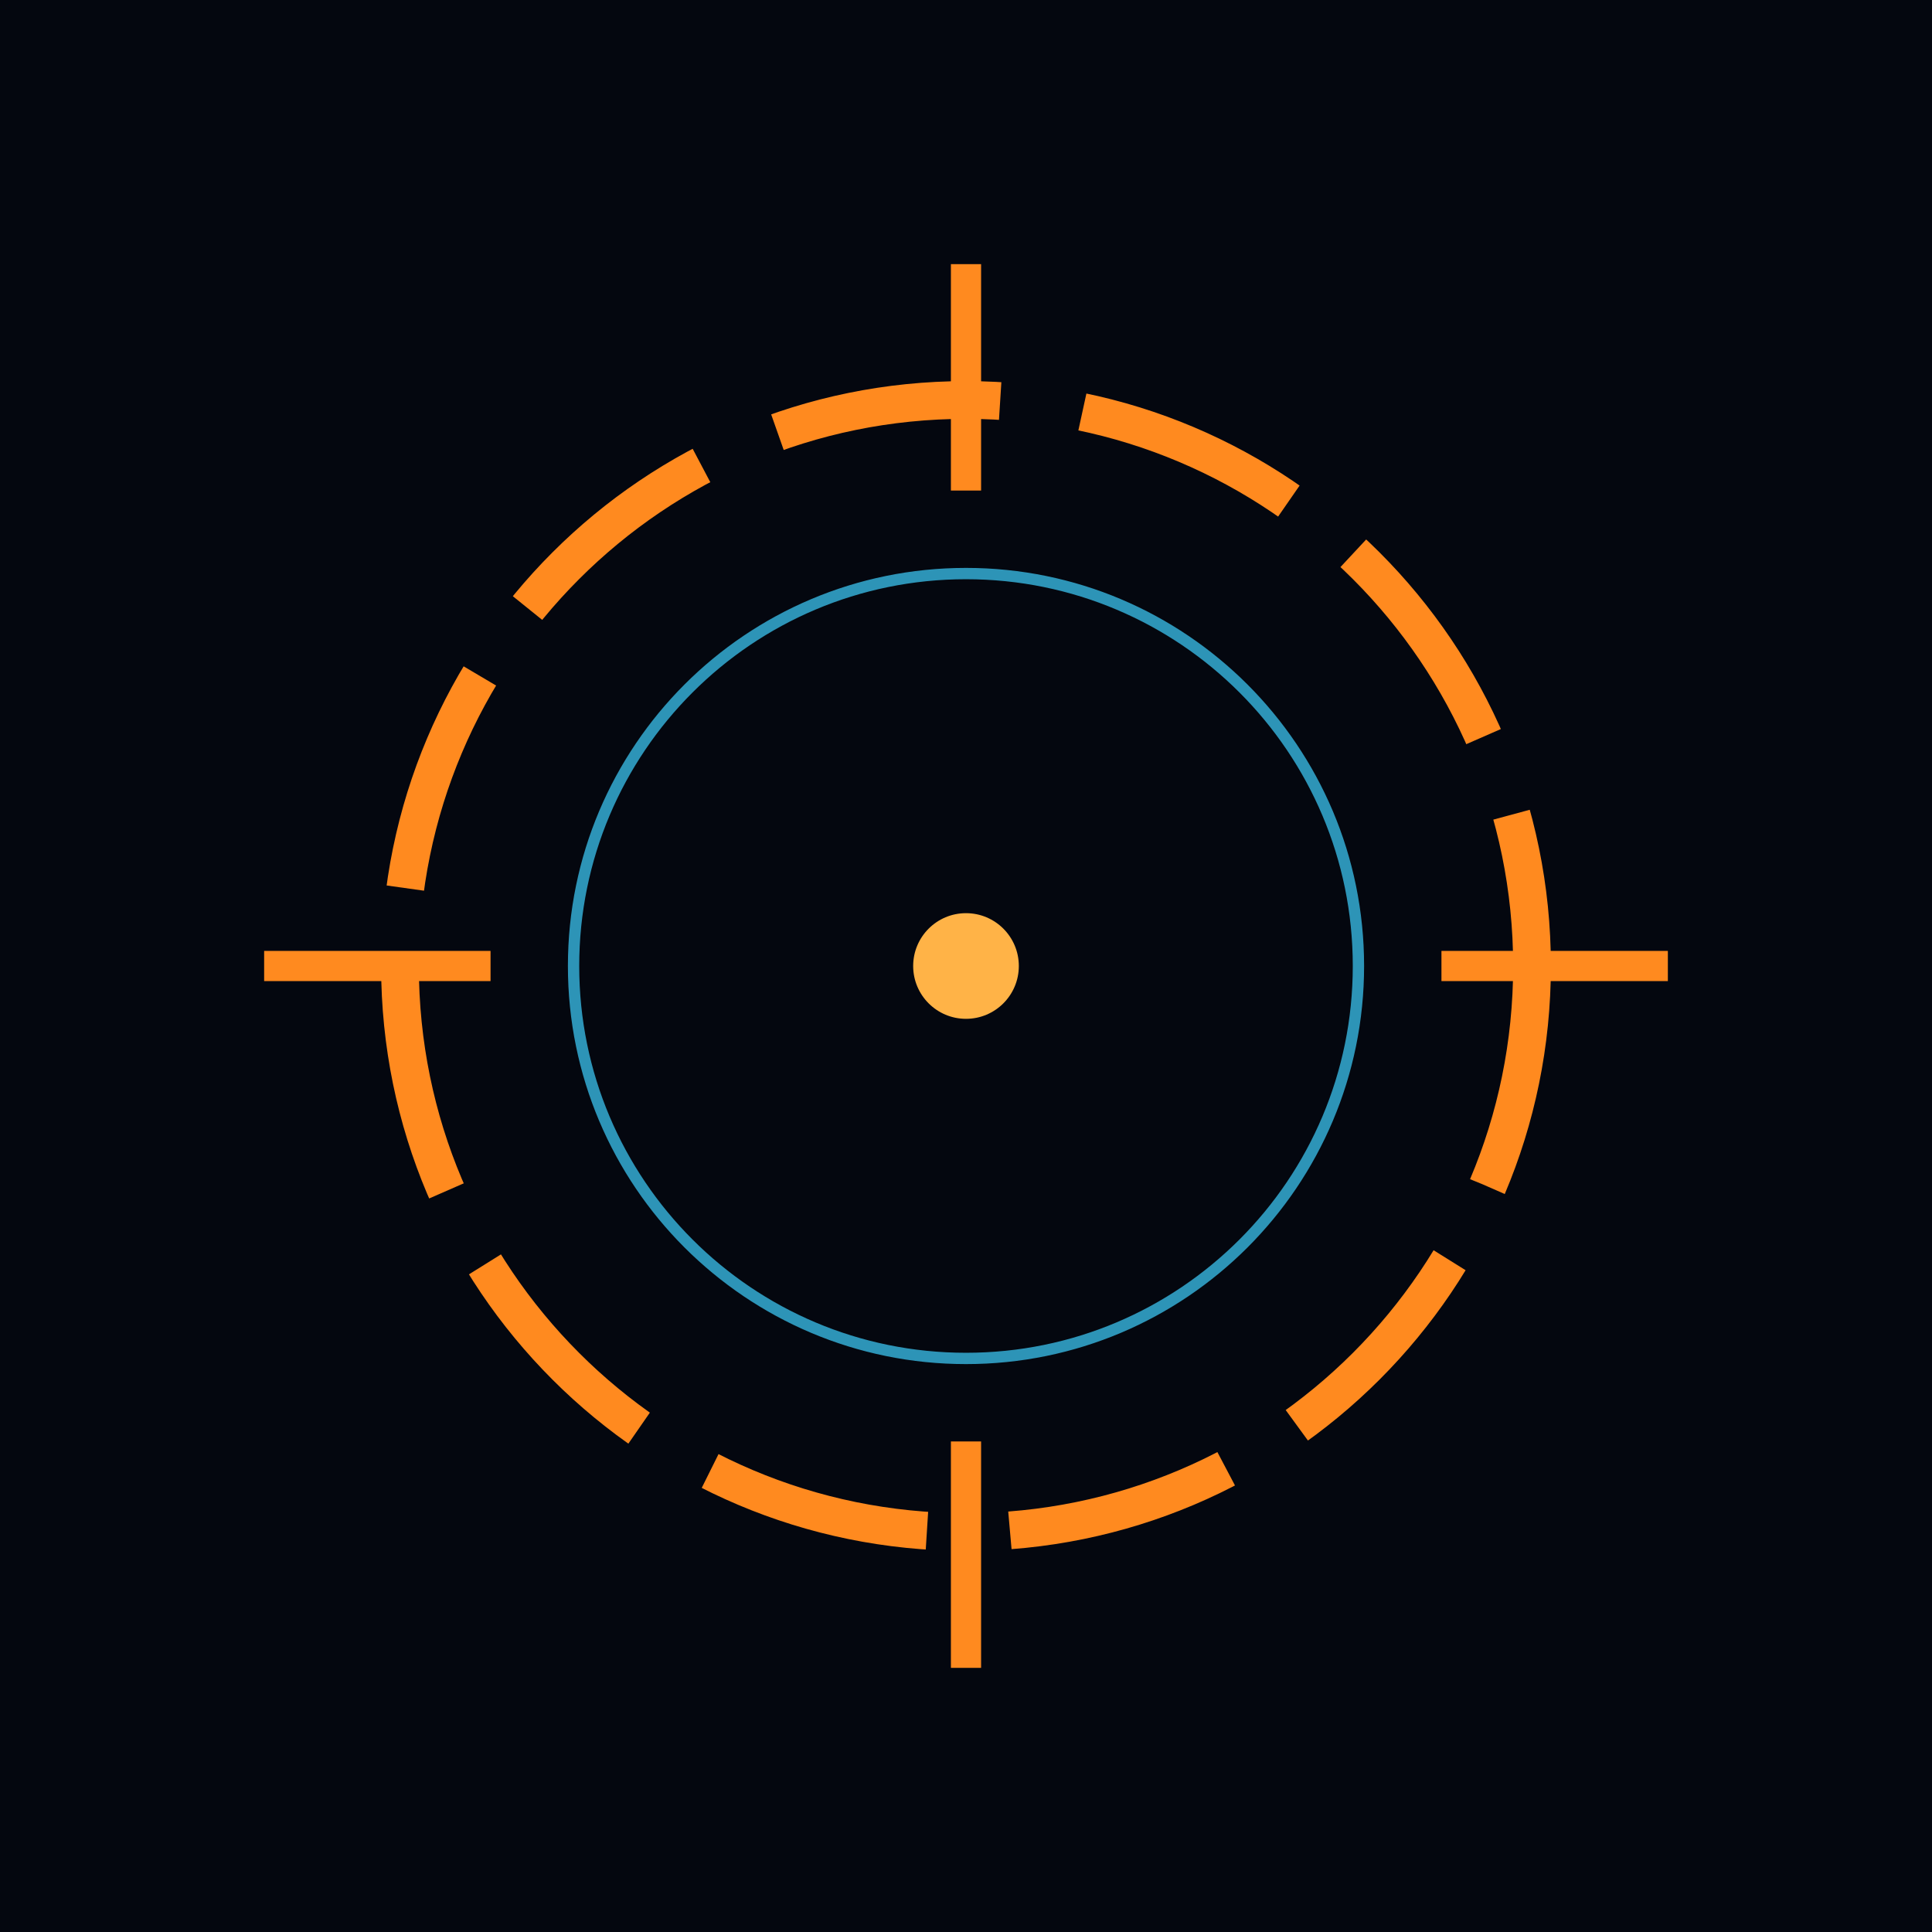
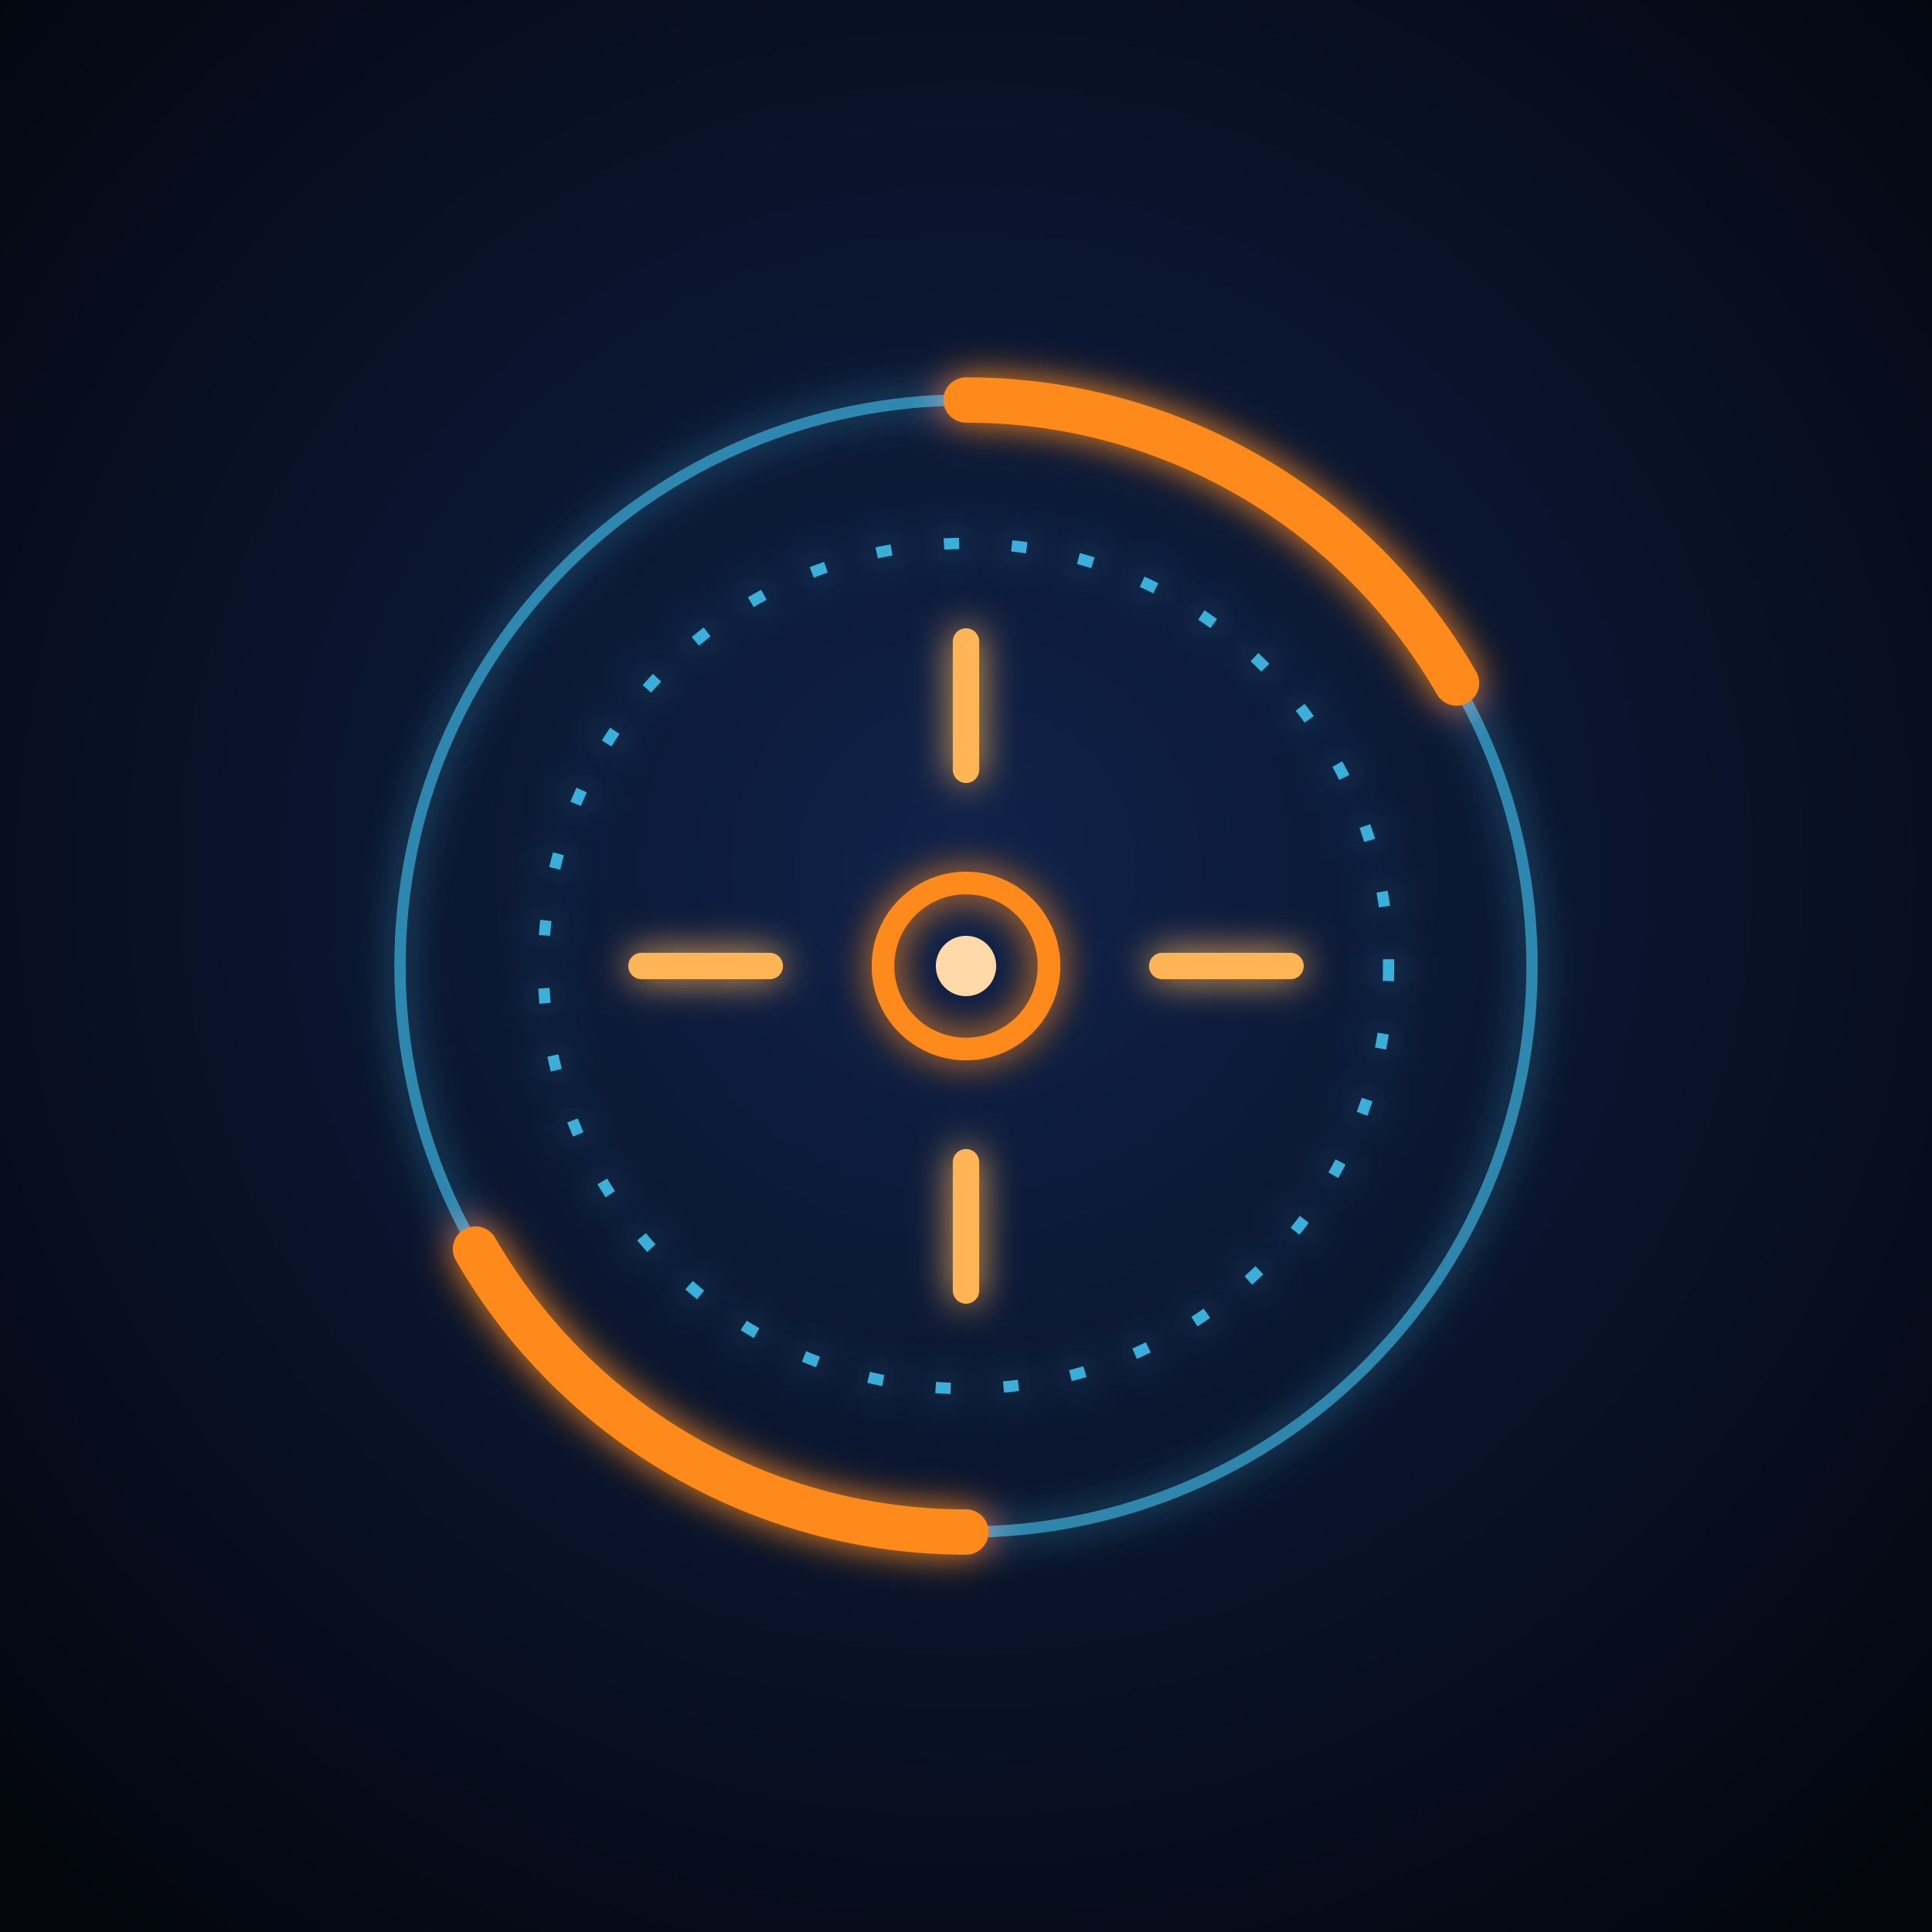
<svg xmlns="http://www.w3.org/2000/svg" viewBox="0 0 512 512">
-   <rect width="512" height="512" fill="#04070f" />
-   <circle cx="256" cy="256" r="150" fill="none" stroke="#ff8a1f" stroke-width="10" stroke-dasharray="60 22" />
-   <circle cx="256" cy="256" r="104" fill="none" stroke="#3fd0ff" stroke-width="3" opacity=".7" />
-   <path d="M256 70v60M256 382v60M70 256h60M382 256h60" stroke="#ff8a1f" stroke-width="8" />
-   <circle cx="256" cy="256" r="14" fill="#ffb347" />
+   <defs>
+     <radialGradient id="bg" cx="50%" cy="45%" r="70%">
+       <stop offset="0" stop-color="#10224a" />
+       <stop offset="1" stop-color="#03060d" />
+     </radialGradient>
+     <filter id="g" x="-20%" y="-20%" width="140%" height="140%">
+       <feGaussianBlur stdDeviation="5" result="b" />
+       <feMerge>
+         <feMergeNode in="b" />
+         <feMergeNode in="SourceGraphic" />
+       </feMerge>
+     </filter>
+   </defs>
+   <rect width="512" height="512" fill="url(#bg)" />
+   <g fill="none" filter="url(#g)">
+     <circle cx="256" cy="256" r="150" stroke="#45d2ff" stroke-width="3" opacity=".55" />
+     <path d="M256 106a150 150 0 0 1 130 75" stroke="#ff8a1f" stroke-width="12" stroke-linecap="round" />
+     <path d="M256 406a150 150 0 0 1-130-75" stroke="#ff8a1f" stroke-width="12" stroke-linecap="round" />
+     <circle cx="256" cy="256" r="112" stroke="#45d2ff" stroke-width="3" stroke-dasharray="4 14" opacity=".8" />
+     <path d="M256 170v34M256 308v34M170 256h34M308 256h34" stroke="#ffb455" stroke-width="7" stroke-linecap="round" />
+     <circle cx="256" cy="256" r="22" stroke="#ff8a1f" stroke-width="6" />
+   </g>
+   <circle cx="256" cy="256" r="8" fill="#ffd9a8" />
</svg>
